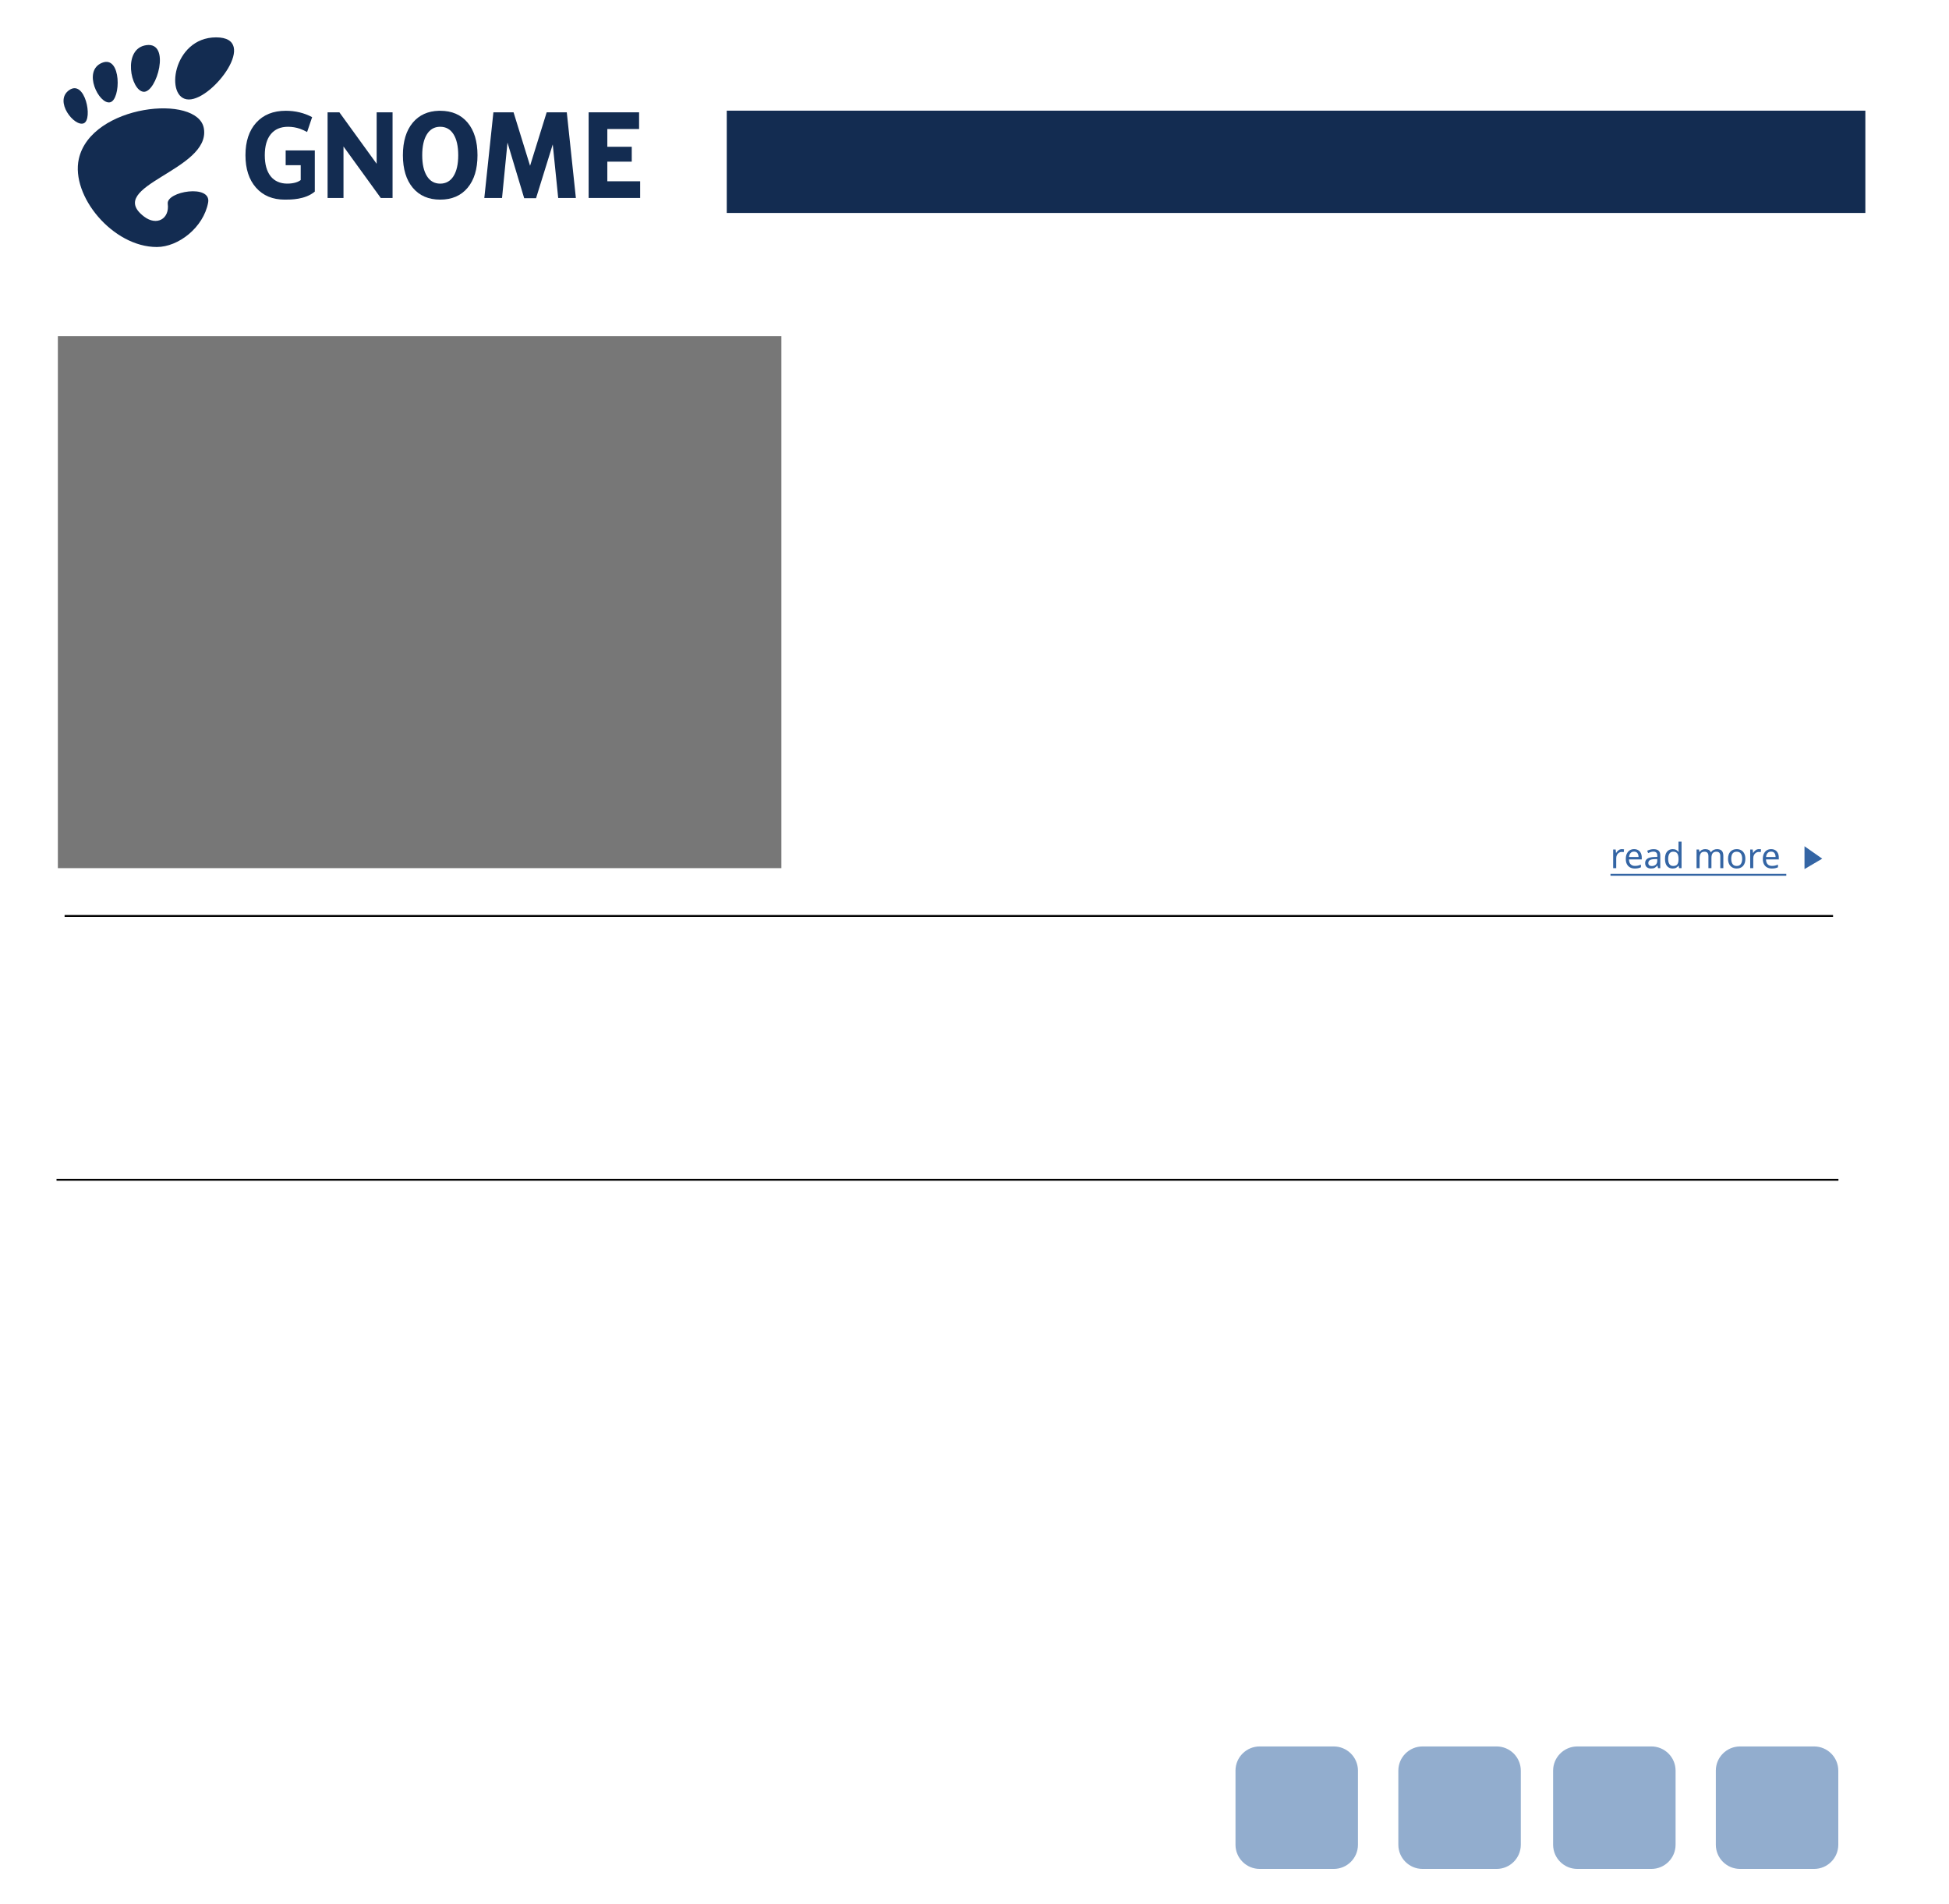
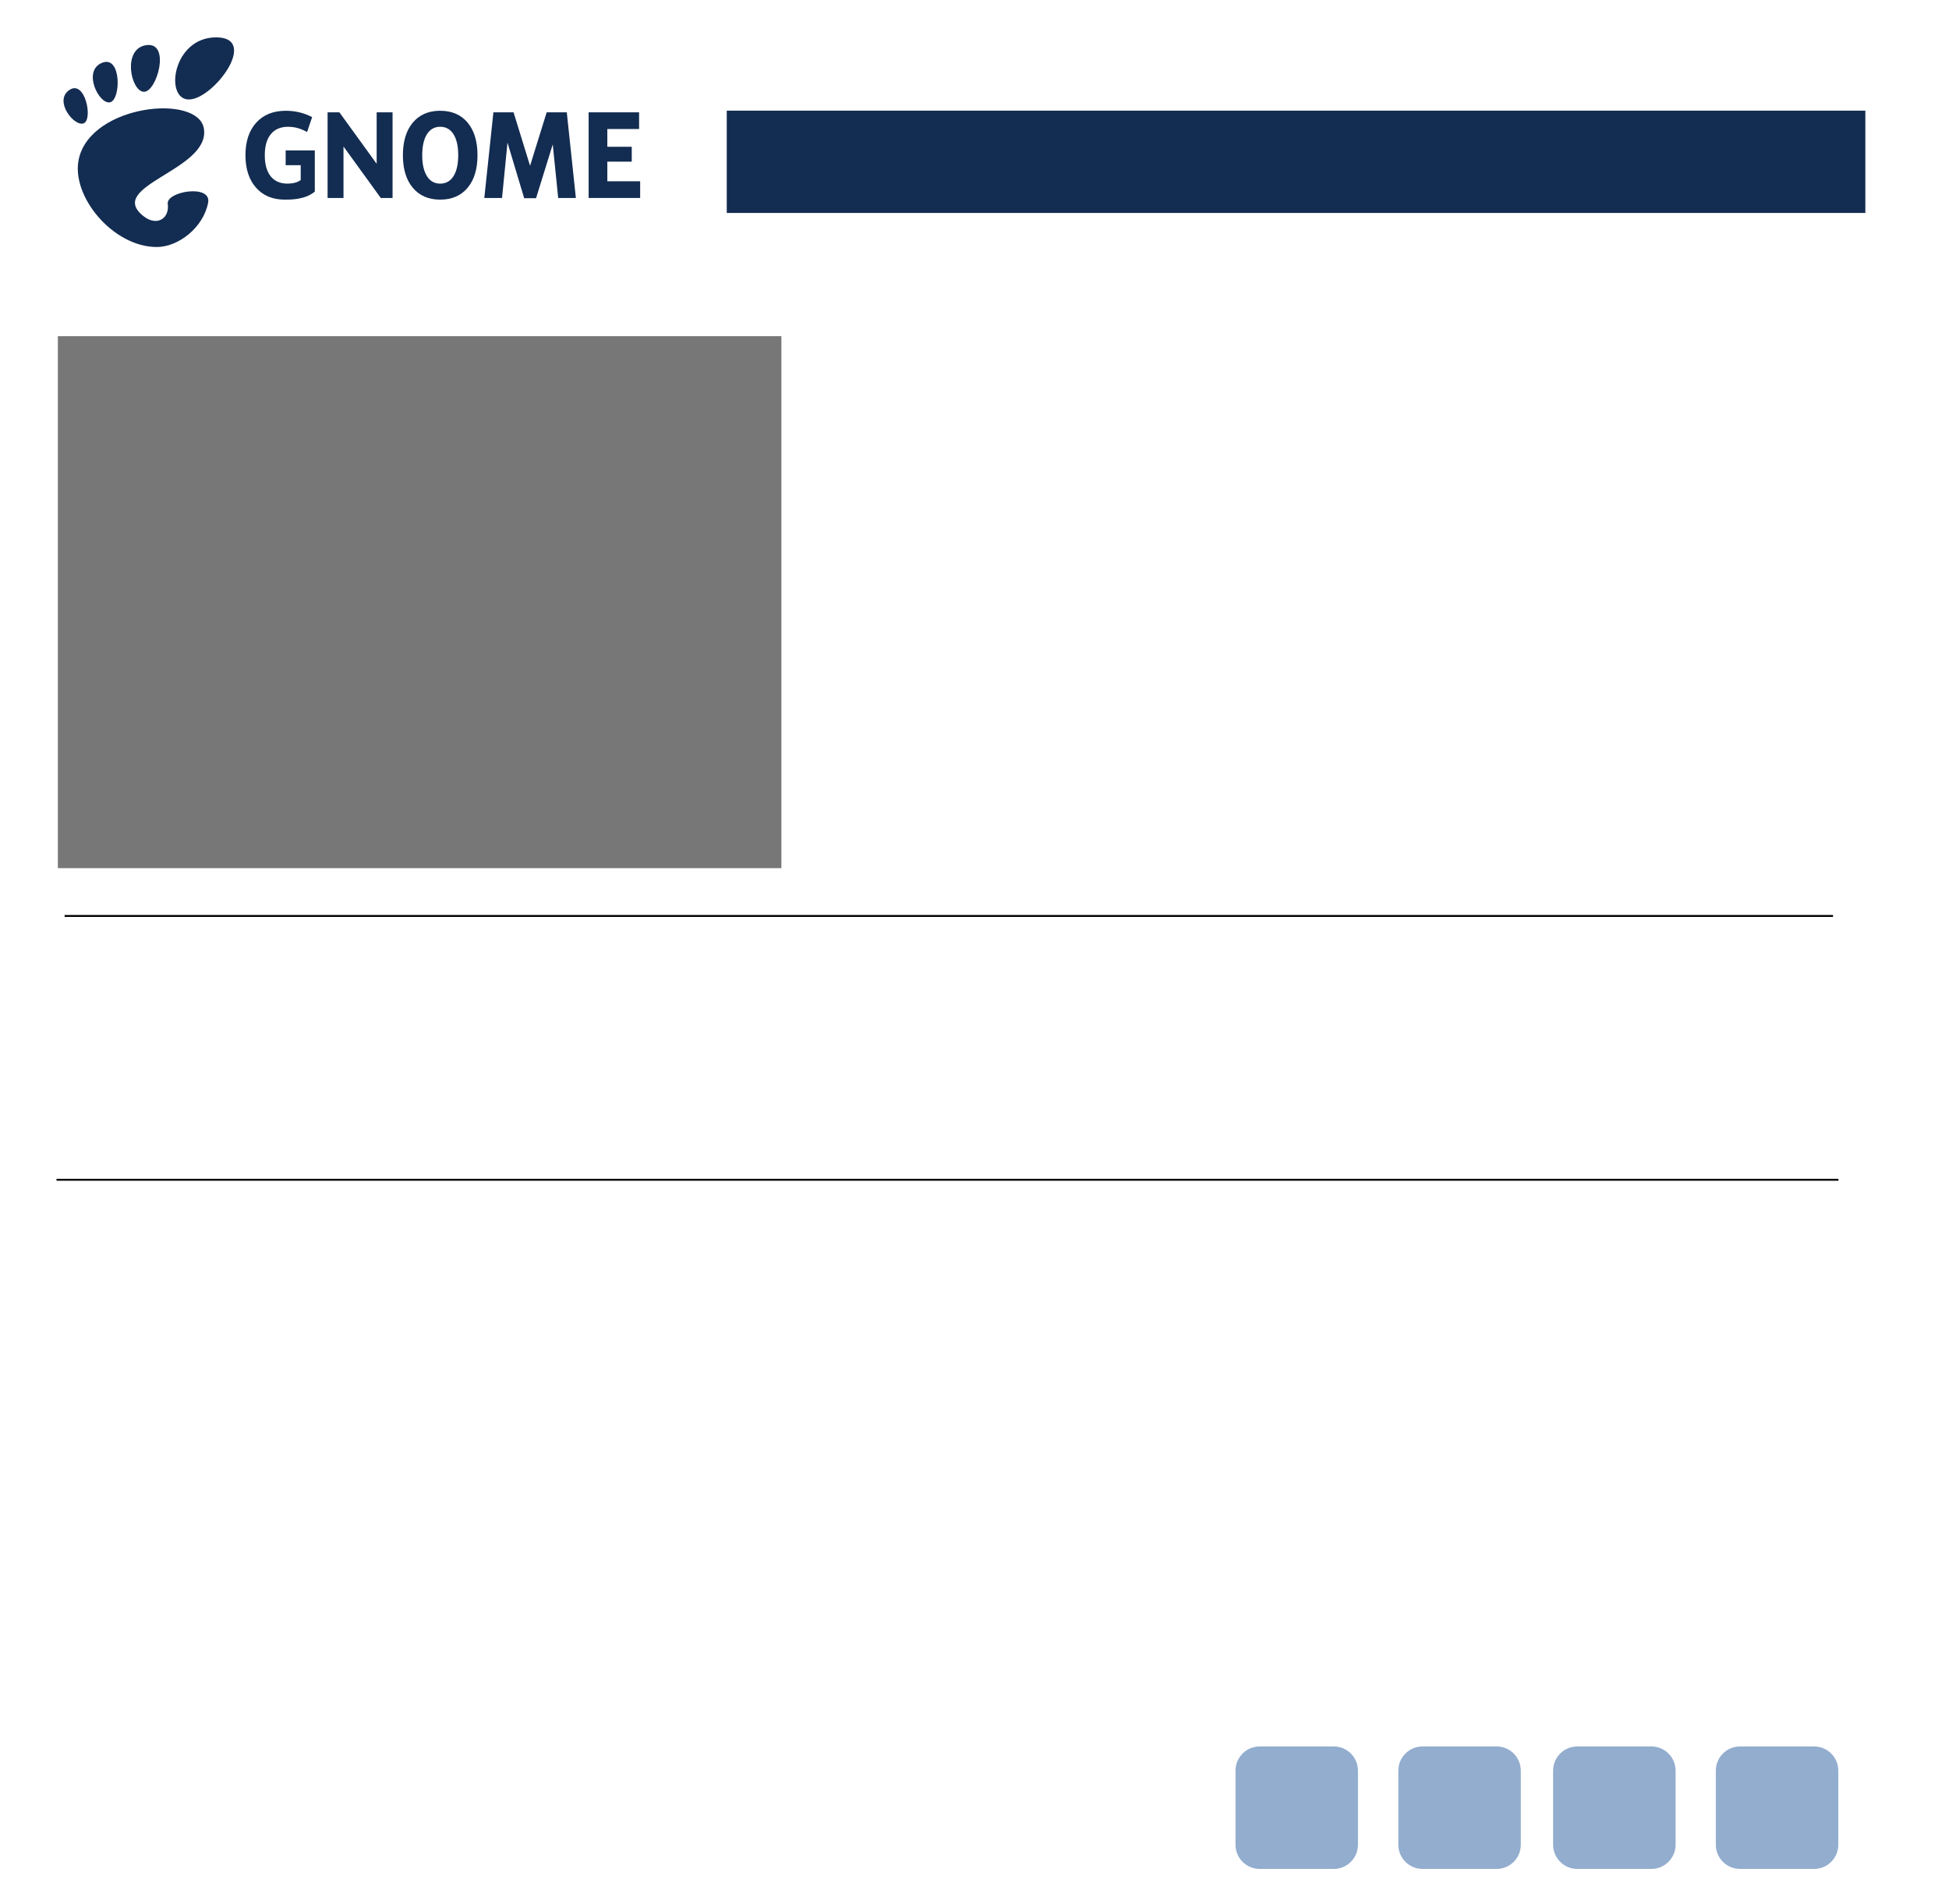
<svg xmlns="http://www.w3.org/2000/svg" width="1024" height="1000" id="svg21721" version="1.1">
  <defs id="defs21723">
    </defs>
  <g id="layer1" transform="translate(0,232)">
    <flowRoot xml:space="preserve" id="flowRoot22293" style="font-size:40px;font-style:normal;font-weight:normal;line-height:125%;letter-spacing:0px;word-spacing:0px;fill:#000000;fill-opacity:1;stroke:none;font-family:Sans" transform="matrix(0.5308752,0,0,0.5308752,-2.010579,198.8035)">
      <flowRegion id="flowRegion22295">
        <rect id="rect22297" width="533.646" height="144.246" x="59" y="448" />
      </flowRegion>
      <flowPara id="flowPara22299">GNOME 3.8 - Jon McCann talks of future in GNOME</flowPara>
    </flowRoot>
    <flowRoot xml:space="preserve" id="flowRoot22301" style="font-size:40px;font-style:normal;font-weight:normal;line-height:125%;letter-spacing:0px;word-spacing:0px;fill:#000000;fill-opacity:1;stroke:none;font-family:Sans" transform="matrix(0.3688555,0,0,0.3688555,-8.017018,202.8244)">
      <flowRegion id="flowRegion22303">
        <rect id="rect22305" width="338.704" height="166.17" x="103.238" y="572.838" />
      </flowRegion>
      <flowPara id="flowPara22307">March 19, 2013</flowPara>
    </flowRoot>
    <flowRoot xml:space="preserve" id="flowRoot22309" style="font-size:40px;font-style:normal;font-weight:normal;line-height:125%;letter-spacing:0px;word-spacing:0px;fill:#000000;fill-opacity:1;stroke:none;font-family:Sans" transform="matrix(0.3345474,0,0,0.3345474,-86.30355,477.9952)">
      <flowRegion id="flowRegion22311">
        <rect id="rect22313" width="914.996" height="480.833" x="350.725" y="55.236" />
      </flowRegion>
      <flowPara id="flowPara22321">The GNOME Project is proud to announce the imminent release of GNOME 3.8 in less than two weeks. As with every release, there are many new features and technical improvements. We asked William Jon McCann, a GNOME designer, about the direction of the project and what he is anticipating for GNOME in the future. Question: [...] </flowPara>
    </flowRoot>
    <flowRoot xml:space="preserve" id="flowRoot22293-6" style="font-size:40px;font-style:normal;font-weight:normal;line-height:125%;letter-spacing:0px;word-spacing:0px;fill:#000000;fill-opacity:1;stroke:none;font-family:Sans" transform="matrix(0.5308752,0,0,0.5308752,324.9894,198.8035)">
      <flowRegion id="flowRegion22295-9">
        <rect id="rect22297-2" width="533.646" height="144.246" x="59" y="448" />
      </flowRegion>
      <flowPara id="flowPara22299-6">GNOME 3.8 - Jon McCann talks of future in GNOME</flowPara>
    </flowRoot>
    <flowRoot xml:space="preserve" id="flowRoot22301-6" style="font-size:40px;font-style:normal;font-weight:normal;line-height:125%;letter-spacing:0px;word-spacing:0px;fill:#000000;fill-opacity:1;stroke:none;font-family:Sans" transform="matrix(0.3688555,0,0,0.3688555,318.983,202.8244)">
      <flowRegion id="flowRegion22303-5">
        <rect id="rect22305-9" width="338.704" height="166.17" x="103.238" y="572.838" />
      </flowRegion>
      <flowPara id="flowPara22307-1">March 19, 2013</flowPara>
    </flowRoot>
    <flowRoot xml:space="preserve" id="flowRoot22309-6" style="font-size:40px;font-style:normal;font-weight:normal;line-height:125%;letter-spacing:0px;word-spacing:0px;fill:#000000;fill-opacity:1;stroke:none;font-family:Sans" transform="matrix(0.3345474,0,0,0.3345474,240.6964,477.9952)">
      <flowRegion id="flowRegion22311-3">
        <rect id="rect22313-8" width="914.996" height="480.833" x="350.725" y="55.236" />
      </flowRegion>
      <flowPara id="flowPara22321-6">The GNOME Project is proud to announce the imminent release of GNOME 3.8 in less than two weeks. As with every release, there are many new features and technical improvements. We asked William Jon McCann, a GNOME designer, about the direction of the project and what he is anticipating for GNOME in the future. Question: [...] </flowPara>
    </flowRoot>
    <flowRoot xml:space="preserve" id="flowRoot22293-6-5" style="font-size:40px;font-style:normal;font-weight:normal;line-height:125%;letter-spacing:0px;word-spacing:0px;fill:#000000;fill-opacity:1;stroke:none;font-family:Sans" transform="matrix(0.5308752,0,0,0.5308752,656.9894,198.8035)">
      <flowRegion id="flowRegion22295-9-6">
        <rect id="rect22297-2-5" width="533.646" height="144.246" x="59" y="448" />
      </flowRegion>
      <flowPara id="flowPara22299-6-9">GNOME 3.8 - Jon McCann talks of future in GNOME</flowPara>
    </flowRoot>
    <flowRoot xml:space="preserve" id="flowRoot22301-6-6" style="font-size:40px;font-style:normal;font-weight:normal;line-height:125%;letter-spacing:0px;word-spacing:0px;fill:#000000;fill-opacity:1;stroke:none;font-family:Sans" transform="matrix(0.3688555,0,0,0.3688555,650.983,202.8244)">
      <flowRegion id="flowRegion22303-5-4">
        <rect id="rect22305-9-7" width="338.704" height="166.17" x="103.238" y="572.838" />
      </flowRegion>
      <flowPara id="flowPara22307-1-1">March 19, 2013</flowPara>
    </flowRoot>
    <flowRoot xml:space="preserve" id="flowRoot22309-6-9" style="font-size:40px;font-style:normal;font-weight:normal;line-height:125%;letter-spacing:0px;word-spacing:0px;fill:#000000;fill-opacity:1;stroke:none;font-family:Sans" transform="matrix(0.3345474,0,0,0.3345474,572.6964,477.9952)">
      <flowRegion id="flowRegion22311-3-5">
        <rect id="rect22313-8-7" width="914.996" height="480.833" x="350.725" y="55.236" />
      </flowRegion>
      <flowPara id="flowPara22321-6-5">The GNOME Project is proud to announce the imminent release of GNOME 3.8 in less than two weeks. As with every release, there are many new features and technical improvements. We asked William Jon McCann, a GNOME designer, about the direction of the project and what he is anticipating for GNOME in the future. Question: [...] </flowPara>
    </flowRoot>
    <rect style="fill:#000000;fill-opacity:0.533;stroke:none" id="rect22437" width="380.132" height="279.474" x="30.406" y="-55.402" />
    <flowRoot xml:space="preserve" id="flowRoot22439" style="font-size:40px;font-style:normal;font-weight:normal;line-height:125%;letter-spacing:0px;word-spacing:0px;fill:#000000;fill-opacity:1;stroke:none;font-family:Sans" transform="matrix(0.7554383,0,0,0.7554383,60.29641,-94.56706)">
      <flowRegion id="flowRegion22441">
        <rect id="rect22443" width="688.722" height="301.227" x="511.945" y="42.508" />
      </flowRegion>
      <flowPara id="flowPara22445">Get things done with ease, comfort and control.</flowPara>
    </flowRoot>
    <flowRoot xml:space="preserve" id="flowRoot22447" style="font-size:40px;font-style:normal;font-weight:normal;line-height:125%;letter-spacing:0px;word-spacing:0px;fill:#000000;fill-opacity:1;stroke:none;font-family:Sans" transform="matrix(0.4088426,0,0,0.4088426,269.6445,-17.52201)">
      <flowRegion id="flowRegion22449">
        <rect id="rect22451" width="1290.67" height="404.88" x="430" y="128" />
      </flowRegion>
-       <flowPara id="flowPara22453">GNOME takes elegance to a new level. We've swept away the clutter and made a simple and easy-to-use experice. Lorem ipsum dolor sit amet, consectetur adipiscing elit. Phasellus mattis quam ut sem rutrum quis faucibus lacus porttitor. Cras elit nulla, pellentesque sit amet euismod vel, congue sed sapien. Phasellus blandit neque nec erat imperdiet placerat vitae ut mi. Curabitur semper elit eget justo ullamcorper eget tristique tortor tincidunt. Lorem ipsum dolor sit amet, consectetur adipiscing elit. Aliquam volutpat libero id elit malesuada luctus. Pellentesque habitant morbi tristique senectus et netus et malesuada fames ac turpis egestas. Sed lacus tellus, lacinia vel aliquam sed, commodo ut lectus. Integer justo sapien, venenatis at tempus sed, pellentesque egestas lorem. </flowPara>
+       <flowPara id="flowPara22453">GNOME takes elegance to a new level. We've swept away the clutter and made a simple and easy-to-use experice. Lorem ipsum dolor sit amet, consectetur adipiscing elit. Phasellus mattis quam ut sem rutrum quis faucibus lacus porttitor. Cras elit nulla, pellentesque </flowPara>
    </flowRoot>
-     <text xml:space="preserve" style="font-size:18.306px;font-style:normal;font-weight:normal;line-height:125%;letter-spacing:0px;word-spacing:0px;fill:#3465a4;fill-opacity:1;stroke:none;font-family:Sans" x="845.994" y="224.079" id="text22493">
-       <tspan id="tspan22495" x="845.994" y="224.079">read more</tspan>
-     </text>
-     <path style="fill:#3465a4;stroke:none" d="m 948.081,212.561 0,12 9.306,-5.471 z" id="path22497" />
-     <path style="fill:none;stroke:#3465a4;stroke-width:1px;stroke-linecap:butt;stroke-linejoin:miter;stroke-opacity:1" d="m 846.142,227.561 92.375,0" id="path22499" />
    <rect style="fill:#3465a4;fill-opacity:0.533;stroke:none" id="rect22523" width="64.347" height="64.347" x="649.124" y="685.47" rx="12.728" ry="12.728" />
    <rect style="fill:#3465a4;fill-opacity:0.533;stroke:none" id="rect22523-7" width="64.347" height="64.347" x="734.684" y="685.47" rx="12.728" ry="12.728" />
    <rect style="fill:#3465a4;fill-opacity:0.533;stroke:none" id="rect22523-7-3" width="64.347" height="64.347" x="816.001" y="685.47" rx="12.728" ry="12.728" />
    <rect style="fill:#3465a4;fill-opacity:0.533;stroke:none" id="rect22523-7-3-8" width="64.347" height="64.347" x="901.49" y="685.47" rx="12.728" ry="12.728" />
    <flowRoot xml:space="preserve" id="flowRoot22625" style="font-size:40px;font-style:normal;font-weight:normal;line-height:125%;letter-spacing:0px;word-spacing:0px;fill:#000000;fill-opacity:1;stroke:none;font-family:Sans" transform="matrix(0.3633854,0,0,0.3633854,13.54585,153.4188)">
      <flowRegion id="flowRegion22627">
        <rect id="rect22629" width="1190.518" height="404.531" x="43.841" y="333.836" />
      </flowRegion>
      <flowPara id="flowPara22631" style="font-weight:bold;-inkscape-font-specification:Sans Bold">Make a donation and become a Friend of GNOME!</flowPara>
      <flowPara id="flowPara22681">Your donation will ensure that GNOME continues to be a free and open source desktop by providing resources to developers, software and education for end users, and promotion for GNOME worldwide.</flowPara>
      <flowPara id="flowPara22633" />
      <flowPara id="flowPara22635" />
    </flowRoot>
    <flowRoot xml:space="preserve" id="flowRoot22625-7" style="font-size:40px;font-style:normal;font-weight:normal;line-height:125%;letter-spacing:0px;word-spacing:0px;fill:#000000;fill-opacity:1;stroke:none;font-family:Sans" transform="matrix(0.3633854,0,0,0.3633854,530.3196,147.4188)">
      <flowRegion id="flowRegion22627-7">
        <rect id="rect22629-7" width="1182.734" height="307.237" x="43.841" y="333.836" />
      </flowRegion>
      <flowPara id="flowPara22635-9" style="font-weight:bold;-inkscape-font-specification:Sans Bold">Get involved!</flowPara>
      <flowPara id="flowPara22677">The GNOME Project is a diverse international community which involves hundreds of contributors, many of whom are volunteers. Anyone can contribute to the GNOME!</flowPara>
    </flowRoot>
    <path style="fill:none;stroke:#000000;stroke-width:1px;stroke-linecap:butt;stroke-linejoin:miter;stroke-opacity:1" d="m 33.941,249.185 929.138,0" id="path22683" />
    <path style="fill:none;stroke:#000000;stroke-width:1px;stroke-linecap:butt;stroke-linejoin:miter;stroke-opacity:1" d="m 29.698,387.778 936.209,0" id="path22685" />
    <g transform="translate(-274.7637,-994.5862)" id="layer1-1">
      <g style="fill:#132c51;fill-opacity:1" transform="matrix(2.158267,0,0,2.158267,-69.6414,10.3803)" id="g19089">
        <g transform="matrix(0.4314921,0,0,0.4314921,175.0437,357.6187)" style="fill:#132c51;fill-opacity:1;fill-rule:nonzero;stroke:none" id="g15043">
          <g style="fill:#132c51;fill-opacity:1" id="g15045">
            <path d="M 86.068,0 C 61.466,0 56.851,35.041 70.691,35.041 84.529,35.041 110.671,0 86.068,0 z" style="fill:#132c51;fill-opacity:1" id="path15047" />
            <path d="M 45.217,30.699 C 52.586,31.149 60.671,2.577 46.821,4.374 32.976,6.171 37.845,30.249 45.217,30.699 z" style="fill:#132c51;fill-opacity:1" id="path15049" />
            <path d="M 11.445,48.453 C 16.686,46.146 12.12,23.581 3.208,29.735 -5.7,35.89 6.204,50.759 11.445,48.453 z" style="fill:#132c51;fill-opacity:1" id="path15051" />
            <path d="M 26.212,36.642 C 32.451,35.37 32.793,9.778 21.667,14.369 10.539,18.961 19.978,37.916 26.212,36.642 l 0,0 z" style="fill:#132c51;fill-opacity:1" id="path15053" />
            <path d="m 58.791,93.913 c 1.107,8.454 -6.202,12.629 -13.36,7.179 C 22.644,83.743 83.16,75.088 79.171,51.386 75.86,31.712 15.495,37.769 8.621,68.553 3.968,89.374 27.774,118.26 52.614,118.26 c 12.22,0 26.315,-11.034 28.952,-25.012 C 83.58,82.589 57.867,86.86 58.791,93.913 l 0,0 z" style="fill:#132c51;fill-opacity:1" id="path15055" />
          </g>
        </g>
        <path d="m 266.408,375.488 c -2.674,0.072 -4.785,1.033 -6.338,2.875 -1.607,1.918 -2.415,4.567 -2.415,7.947 0,3.369 0.809,6.011 2.415,7.929 1.615,1.918 3.834,2.875 6.664,2.875 2.836,0 5.061,-0.957 6.669,-2.875 1.607,-1.918 2.41,-4.56 2.41,-7.929 0,-3.38 -0.803,-6.028 -2.41,-7.947 -1.608,-1.918 -3.833,-2.875 -6.669,-2.875 -0.11,0 -0.218,-0.004 -0.326,0 z m 0.198,3.893 c 0.043,-0.002 0.085,0 0.127,0 1.394,0 2.475,0.603 3.24,1.814 0.764,1.21 1.15,2.918 1.15,5.115 0,2.187 -0.386,3.882 -1.15,5.092 -0.764,1.21 -1.846,1.819 -3.24,1.819 -1.387,0 -2.46,-0.609 -3.224,-1.819 -0.764,-1.21 -1.15,-2.905 -1.15,-5.092 0,-2.198 0.386,-3.905 1.15,-5.115 0.741,-1.171 1.771,-1.777 3.097,-1.814 z" style="font-size:148.7px;font-style:normal;font-variant:normal;font-weight:bold;font-stretch:normal;text-align:start;line-height:125%;text-anchor:start;fill:#132c51;fill-opacity:1;stroke:none;font-family:Bitstream Vera Sans" id="path15059-5" />
        <path d="m 236.209,395.159 c -2.355,1.978 -5.859,1.955 -7.318,1.955 -2.939,0 -5.268,-0.968 -6.986,-2.904 -1.718,-1.946 -2.576,-4.581 -2.576,-7.904 0,-3.36 0.874,-6.004 2.624,-7.931 1.75,-1.927 4.146,-2.889 7.187,-2.889 1.173,0 2.297,0.131 3.369,0.391 1.079,0.26 2.097,0.648 3.049,1.159 l -1.224,3.62 c -0.536,-0.294 -1.148,-0.582 -1.718,-0.786 -0.97,-0.326 -1.943,-0.488 -2.92,-0.488 -1.814,0 -3.212,0.6 -4.197,1.8 -0.977,1.193 -1.465,2.9 -1.465,5.124 0,2.206 0.472,3.91 1.417,5.11 0.947,1.201 2.368,1.801 4.031,1.801 1.692,0 2.739,-0.425 3.296,-0.874 l 0,-3.608 -3.663,0 0,-3.601 7.094,0" style="font-size:148.7px;font-style:normal;font-variant:normal;font-weight:bold;font-stretch:normal;text-align:start;line-height:125%;text-anchor:start;fill:#132c51;fill-opacity:1;stroke:none;font-family:Bitstream Vera Sans" id="path15061-6" />
        <path d="m 239.32,375.863 2.872,0 9.074,12.528 0,-12.528 3.872,0 0,20.846 -2.872,0 -9.072,-12.528 0,12.528 -3.873,0 0,-20.846" style="font-size:148.7px;font-style:normal;font-variant:normal;font-weight:bold;font-stretch:normal;text-align:start;line-height:125%;text-anchor:start;fill:#132c51;fill-opacity:1;stroke:none;font-family:Bitstream Vera Sans" id="path15063-5" />
        <path d="m 278.801,375.863 5.791,0 4.02,13.014 4.043,-13.014 4.896,0 2.212,20.846 -4.303,0 -1.327,-13.035 -4.066,13.097 -2.886,0 -4.066,-13.54 -1.327,13.478 -4.314,0 2.212,-20.846" style="font-size:148.7px;font-style:normal;font-variant:normal;font-weight:bold;font-stretch:normal;text-align:start;line-height:125%;text-anchor:start;fill:#132c51;fill-opacity:1;stroke:none;font-family:Bitstream Vera Sans" id="path15065-9" />
        <path d="m 302.869,375.863 12.282,0 0,4.063 -7.731,0 0,4.324 5.944,0 0,3.62 -5.944,0 0,4.776 7.991,0 0,4.063 -12.542,0 0,-20.846" style="font-size:148.7px;font-style:normal;font-variant:normal;font-weight:bold;font-stretch:normal;text-align:start;line-height:125%;text-anchor:start;fill:#132c51;fill-opacity:1;stroke:none;font-family:Bitstream Vera Sans" id="path15067-9" />
      </g>
      <g style="fill:#132c51;fill-opacity:1" transform="matrix(2.131182,0,0,2.131182,-1151.824,68.77236)" id="g5335" />
      <rect style="fill:#132c51;fill-opacity:1;stroke:none" id="rect22733" width="598.212" height="53.74" x="656.601" y="820.72" />
    </g>
  </g>
</svg>
